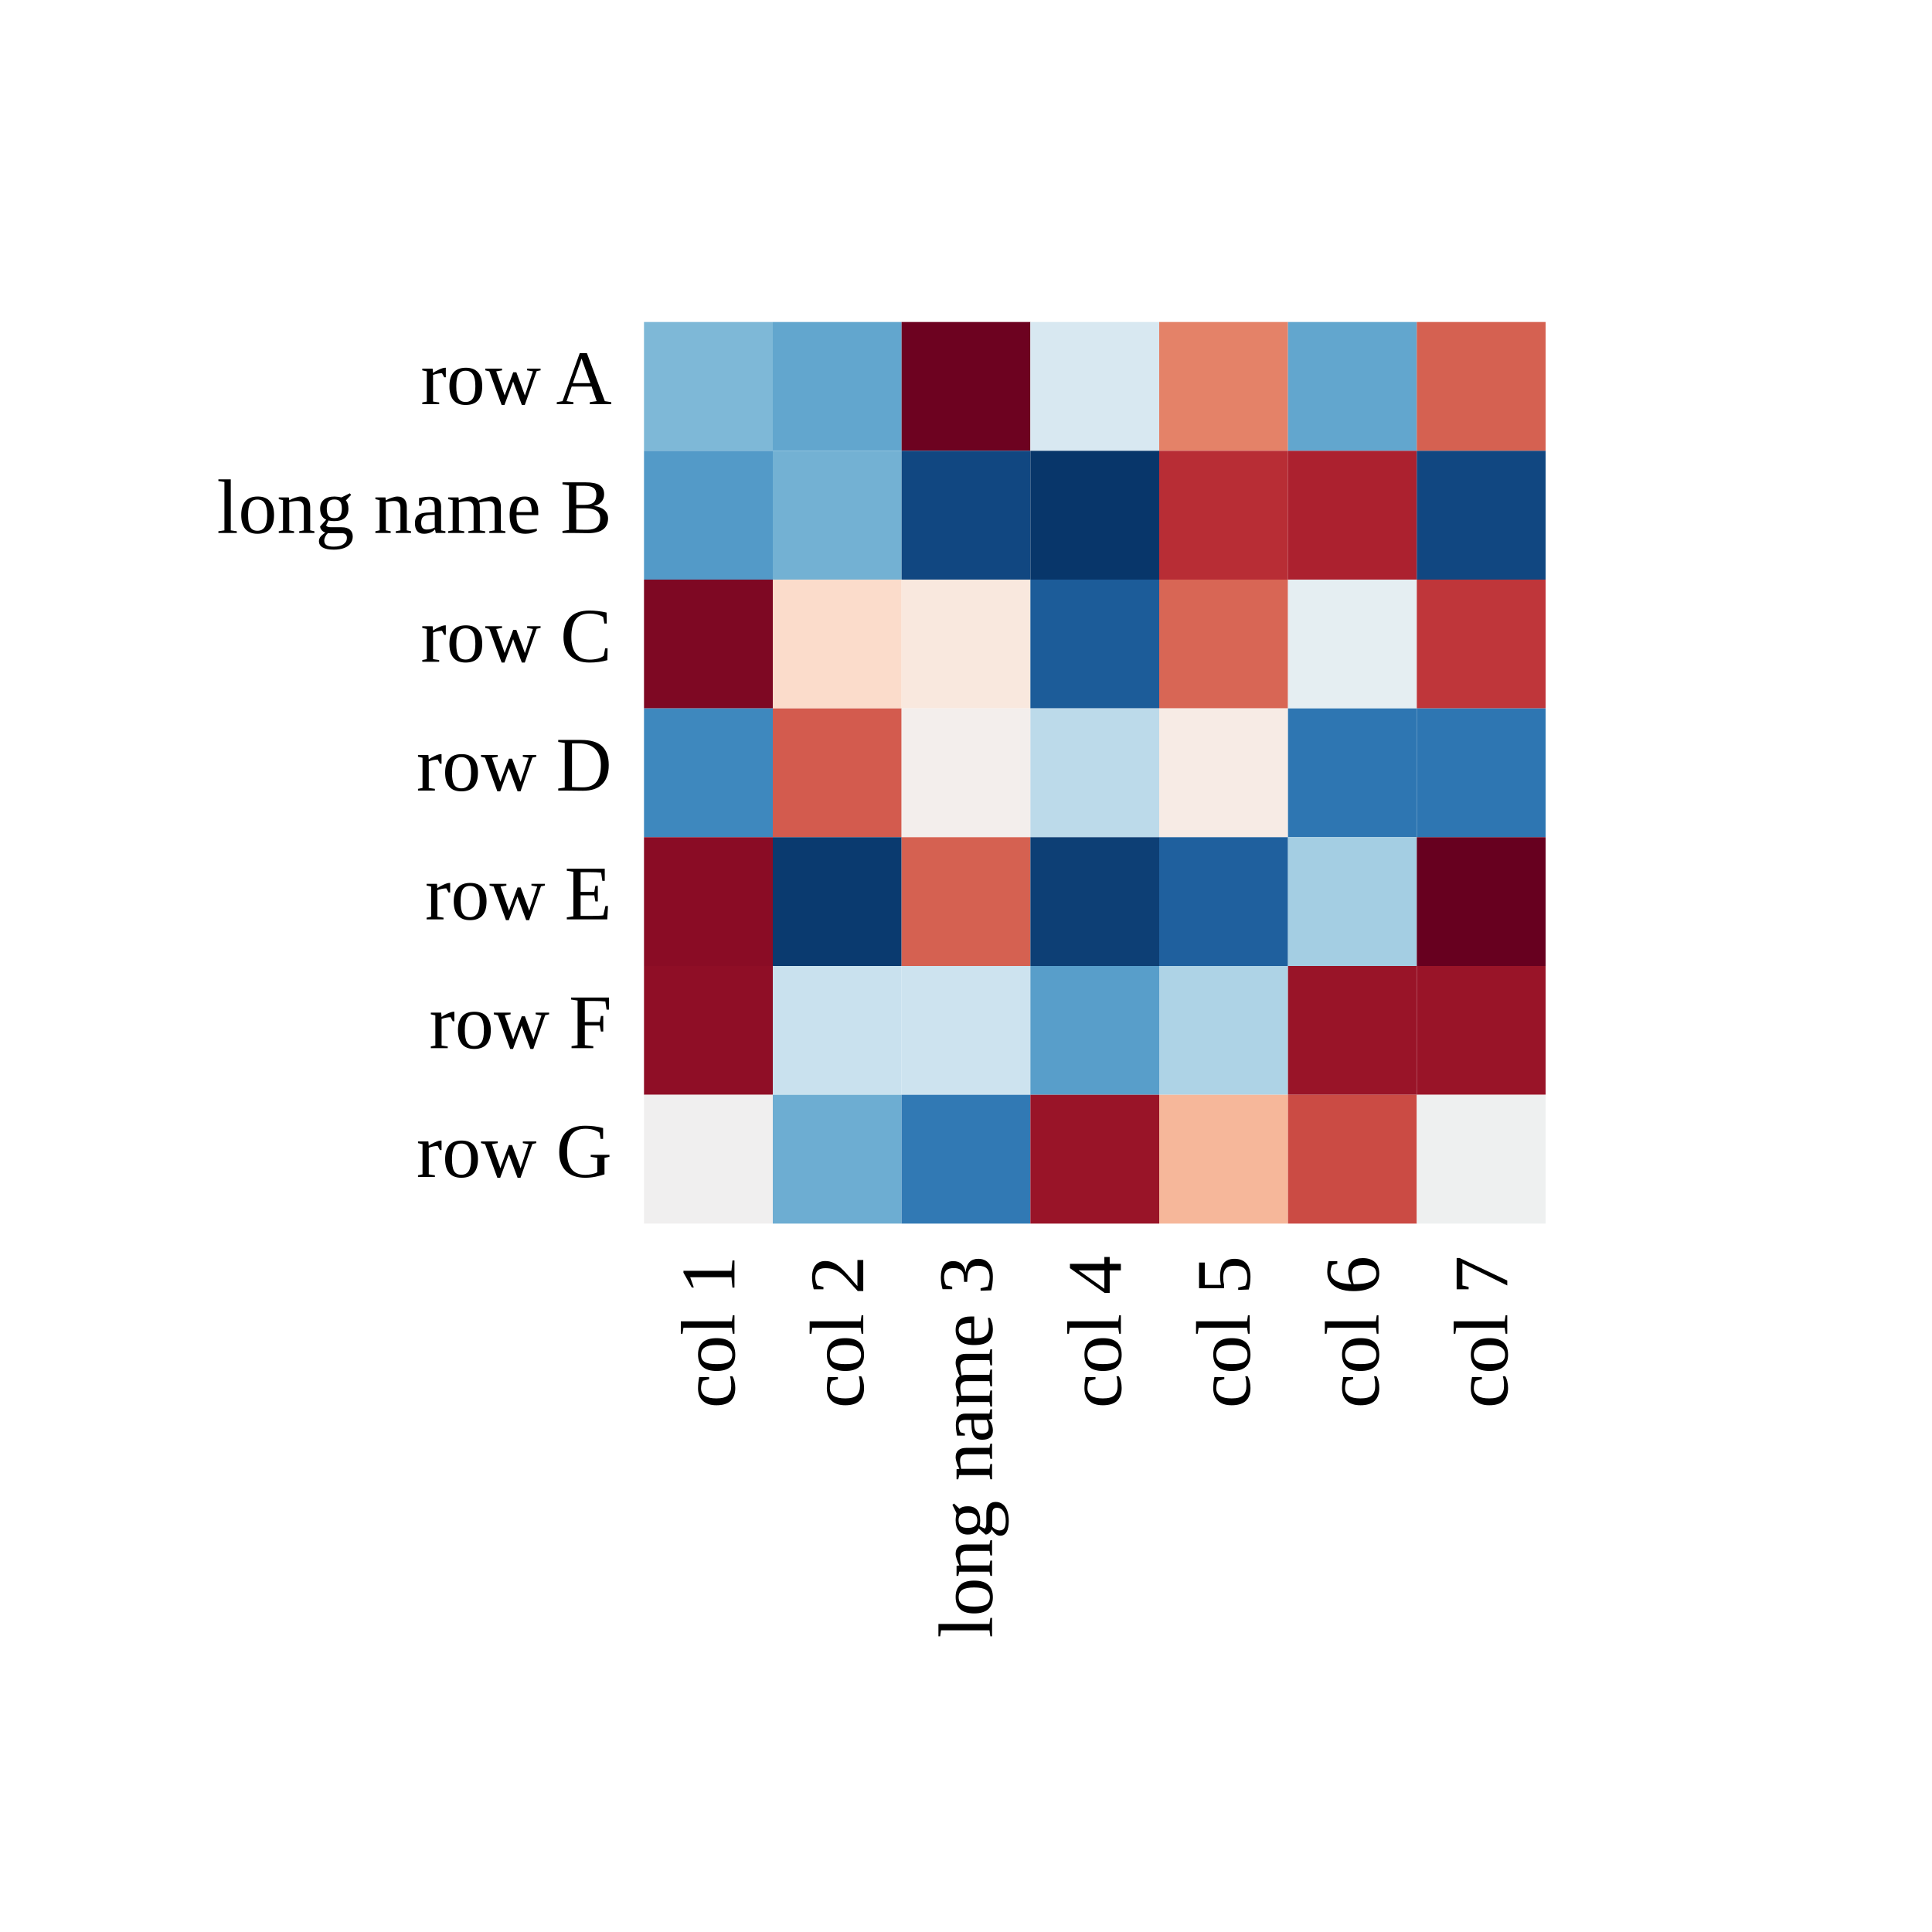
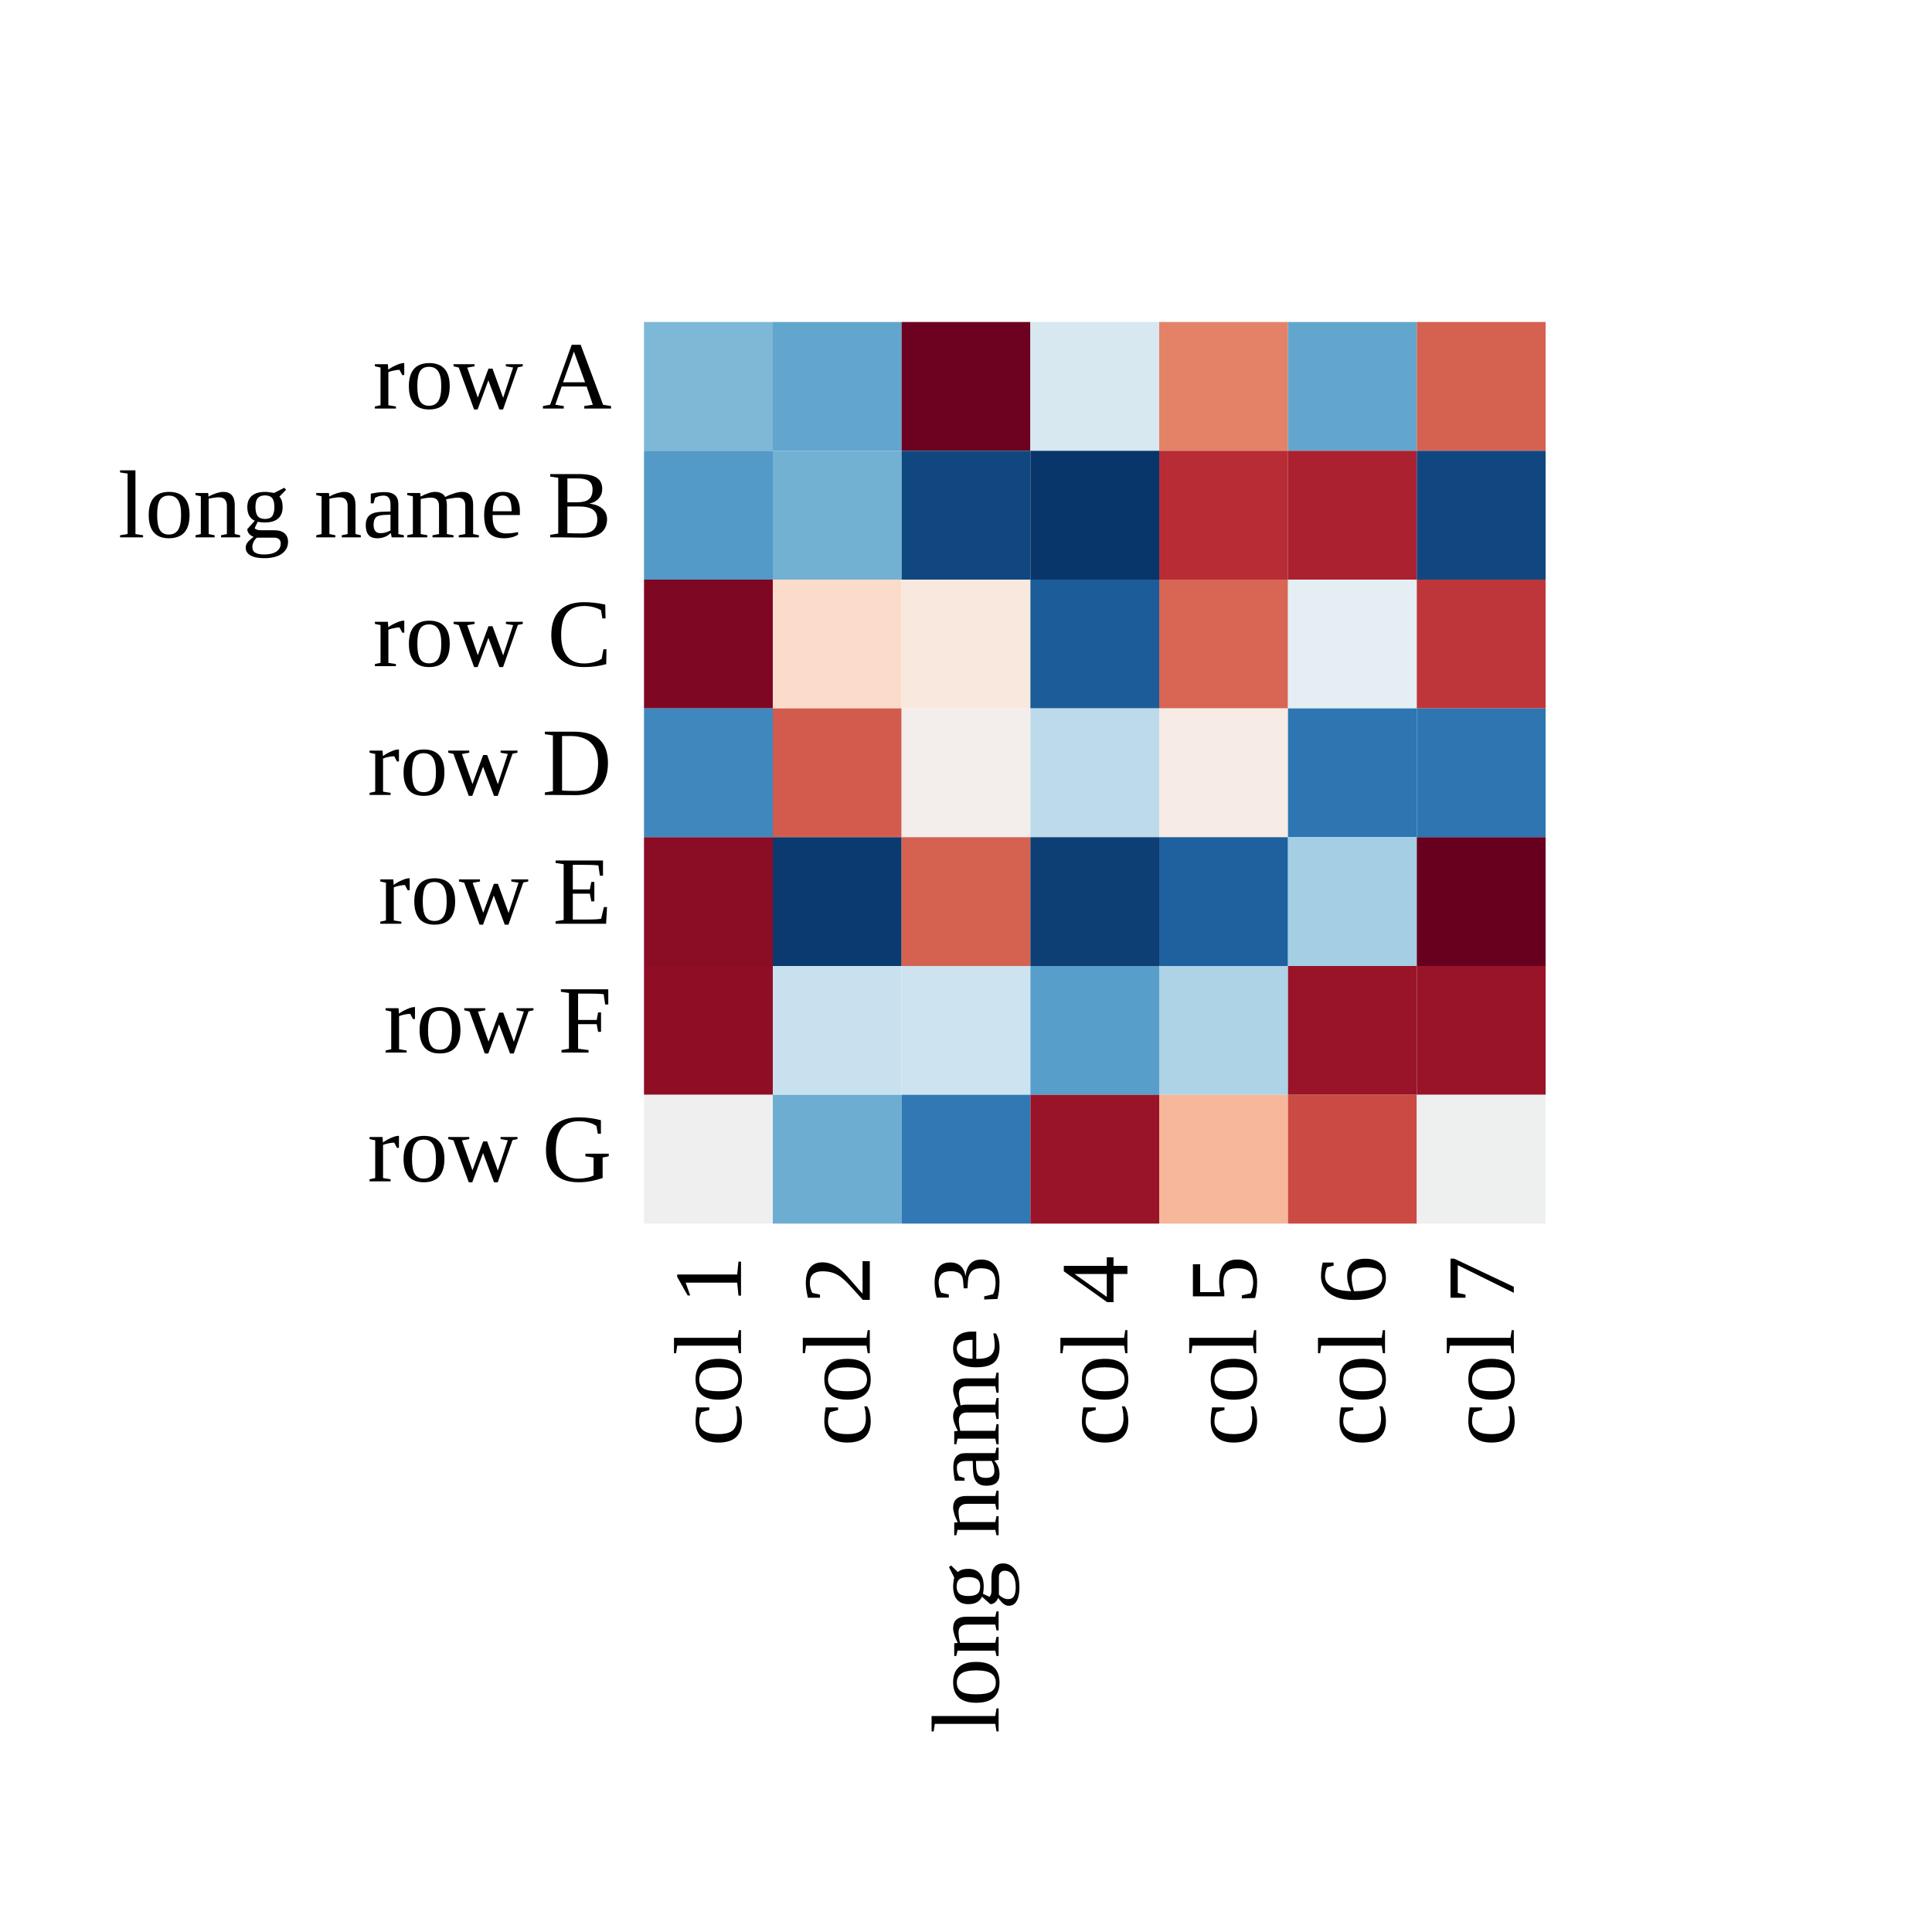
<svg xmlns="http://www.w3.org/2000/svg" width="300" height="300" viewBox="0 0 300 300">
  <g id="heatmap:heatmap">
    <g id="heatmap:boxes">
      <rect id="heatmap:0:0" x="100" y="50" width="20" height="20" style="fill:#7EB8D7;" />
      <rect id="heatmap:0:1" x="120" y="50" width="20" height="20" style="fill:#62A6CE;" />
      <rect id="heatmap:0:2" x="140" y="50" width="20" height="20" style="fill:#6D0220;" />
      <rect id="heatmap:0:3" x="160" y="50" width="20" height="20" style="fill:#D8E8F1;" />
      <rect id="heatmap:0:4" x="180" y="50" width="20" height="20" style="fill:#E48268;" />
      <rect id="heatmap:0:5" x="200" y="50" width="20" height="20" style="fill:#62A6CE;" />
      <rect id="heatmap:0:6" x="220" y="50" width="20" height="20" style="fill:#D56151;" />
      <rect id="heatmap:1:0" x="100" y="70" width="20" height="20" style="fill:#539AC8;" />
      <rect id="heatmap:1:1" x="120" y="70" width="20" height="20" style="fill:#73B1D3;" />
      <rect id="heatmap:1:2" x="140" y="70" width="20" height="20" style="fill:#114781;" />
      <rect id="heatmap:1:3" x="160" y="70" width="20" height="20" style="fill:#08366A;" />
      <rect id="heatmap:1:4" x="180" y="70" width="20" height="20" style="fill:#B82D35;" />
      <rect id="heatmap:1:5" x="200" y="70" width="20" height="20" style="fill:#AC212F;" />
      <rect id="heatmap:1:6" x="220" y="70" width="20" height="20" style="fill:#114781;" />
      <rect id="heatmap:2:0" x="100" y="90" width="20" height="20" style="fill:#7E0823;" />
      <rect id="heatmap:2:1" x="120" y="90" width="20" height="20" style="fill:#FBDCCB;" />
      <rect id="heatmap:2:2" x="140" y="90" width="20" height="20" style="fill:#F9E8DE;" />
      <rect id="heatmap:2:3" x="160" y="90" width="20" height="20" style="fill:#1C5C99;" />
      <rect id="heatmap:2:4" x="180" y="90" width="20" height="20" style="fill:#D86655;" />
      <rect id="heatmap:2:5" x="200" y="90" width="20" height="20" style="fill:#E5EEF2;" />
      <rect id="heatmap:2:6" x="220" y="90" width="20" height="20" style="fill:#BF363A;" />
      <rect id="heatmap:3:0" x="100" y="110" width="20" height="20" style="fill:#3E88BE;" />
      <rect id="heatmap:3:1" x="120" y="110" width="20" height="20" style="fill:#D35B4E;" />
      <rect id="heatmap:3:2" x="140" y="110" width="20" height="20" style="fill:#F3EEEC;" />
      <rect id="heatmap:3:3" x="160" y="110" width="20" height="20" style="fill:#BCDAEA;" />
      <rect id="heatmap:3:4" x="180" y="110" width="20" height="20" style="fill:#F7EBE5;" />
      <rect id="heatmap:3:5" x="200" y="110" width="20" height="20" style="fill:#2E76B2;" />
      <rect id="heatmap:3:6" x="220" y="110" width="20" height="20" style="fill:#2E76B2;" />
      <rect id="heatmap:4:0" x="100" y="130" width="20" height="20" style="fill:#8A0C25;" />
      <rect id="heatmap:4:1" x="120" y="130" width="20" height="20" style="fill:#0A3A6F;" />
      <rect id="heatmap:4:2" x="140" y="130" width="20" height="20" style="fill:#D56151;" />
      <rect id="heatmap:4:3" x="160" y="130" width="20" height="20" style="fill:#0D3F75;" />
      <rect id="heatmap:4:4" x="180" y="130" width="20" height="20" style="fill:#1F609E;" />
      <rect id="heatmap:4:5" x="200" y="130" width="20" height="20" style="fill:#A4CEE3;" />
      <rect id="heatmap:4:6" x="220" y="130" width="20" height="20" style="fill:#67001F;" />
      <rect id="heatmap:5:0" x="100" y="150" width="20" height="20" style="fill:#8F0E26;" />
      <rect id="heatmap:5:1" x="120" y="150" width="20" height="20" style="fill:#C9E1EE;" />
      <rect id="heatmap:5:2" x="140" y="150" width="20" height="20" style="fill:#CDE3EF;" />
      <rect id="heatmap:5:3" x="160" y="150" width="20" height="20" style="fill:#589ECA;" />
      <rect id="heatmap:5:4" x="180" y="150" width="20" height="20" style="fill:#AED3E6;" />
      <rect id="heatmap:5:5" x="200" y="150" width="20" height="20" style="fill:#991428;" />
      <rect id="heatmap:5:6" x="220" y="150" width="20" height="20" style="fill:#991428;" />
      <rect id="heatmap:6:0" x="100" y="170" width="20" height="20" style="fill:#F0EFEF;" />
      <rect id="heatmap:6:1" x="120" y="170" width="20" height="20" style="fill:#6DADD2;" />
      <rect id="heatmap:6:2" x="140" y="170" width="20" height="20" style="fill:#3179B4;" />
      <rect id="heatmap:6:3" x="160" y="170" width="20" height="20" style="fill:#991428;" />
      <rect id="heatmap:6:4" x="180" y="170" width="20" height="20" style="fill:#F6B79A;" />
      <rect id="heatmap:6:5" x="200" y="170" width="20" height="20" style="fill:#CB4B44;" />
      <rect id="heatmap:6:6" x="220" y="170" width="20" height="20" style="fill:#EEF0F0;" />
    </g>
-     <g id="heatmap:rows">
-       <text id="heatmap:r0" x="95" y="60" style="text-anchor:end;dominant-baseline:middle;">row A</text>
-       <text id="heatmap:r1" x="95" y="80" style="text-anchor:end;dominant-baseline:middle;">long name B</text>
-       <text id="heatmap:r2" x="95" y="100" style="text-anchor:end;dominant-baseline:middle;">row C</text>
-       <text id="heatmap:r3" x="95" y="120" style="text-anchor:end;dominant-baseline:middle;">row D</text>
-       <text id="heatmap:r4" x="95" y="140" style="text-anchor:end;dominant-baseline:middle;">row E</text>
-       <text id="heatmap:r5" x="95" y="160" style="text-anchor:end;dominant-baseline:middle;">row F</text>
-       <text id="heatmap:r6" x="95" y="180" style="text-anchor:end;dominant-baseline:middle;">row G</text>
+     <g id="heatmap:rows" style="text-anchor:end;font-size:15;">
+       <text id="heatmap:r0" x="95" y="60" style="dominant-baseline:middle;">row A</text>
+       <text id="heatmap:r1" x="95" y="80" style="dominant-baseline:middle;">long name B</text>
+       <text id="heatmap:r2" x="95" y="100" style="dominant-baseline:middle;">row C</text>
+       <text id="heatmap:r3" x="95" y="120" style="dominant-baseline:middle;">row D</text>
+       <text id="heatmap:r4" x="95" y="140" style="dominant-baseline:middle;">row E</text>
+       <text id="heatmap:r5" x="95" y="160" style="dominant-baseline:middle;">row F</text>
+       <text id="heatmap:r6" x="95" y="180" style="dominant-baseline:middle;">row G</text>
    </g>
-     <g id="heatmap:cols">
-       <text id="heatmap:c0" x="110" y="195" style="text-anchor:end;dominant-baseline:central;" transform="rotate(-90 110 195)">col 1</text>
-       <text id="heatmap:c1" x="130" y="195" style="text-anchor:end;dominant-baseline:central;" transform="rotate(-90 130 195)">col 2</text>
-       <text id="heatmap:c2" x="150" y="195" style="text-anchor:end;dominant-baseline:central;" transform="rotate(-90 150 195)">long name 3</text>
-       <text id="heatmap:c3" x="170" y="195" style="text-anchor:end;dominant-baseline:central;" transform="rotate(-90 170 195)">col 4</text>
-       <text id="heatmap:c4" x="190" y="195" style="text-anchor:end;dominant-baseline:central;" transform="rotate(-90 190 195)">col 5</text>
-       <text id="heatmap:c5" x="210" y="195" style="text-anchor:end;dominant-baseline:central;" transform="rotate(-90 210 195)">col 6</text>
-       <text id="heatmap:c6" x="230" y="195" style="text-anchor:end;dominant-baseline:central;" transform="rotate(-90 230 195)">col 7</text>
+     <g id="heatmap:cols" style="text-anchor:end;font-size:15;">
+       <text id="heatmap:c0" x="110" y="195" style="dominant-baseline:central;" transform="rotate(-90 110 195)">col 1</text>
+       <text id="heatmap:c1" x="130" y="195" style="dominant-baseline:central;" transform="rotate(-90 130 195)">col 2</text>
+       <text id="heatmap:c2" x="150" y="195" style="dominant-baseline:central;" transform="rotate(-90 150 195)">long name 3</text>
+       <text id="heatmap:c3" x="170" y="195" style="dominant-baseline:central;" transform="rotate(-90 170 195)">col 4</text>
+       <text id="heatmap:c4" x="190" y="195" style="dominant-baseline:central;" transform="rotate(-90 190 195)">col 5</text>
+       <text id="heatmap:c5" x="210" y="195" style="dominant-baseline:central;" transform="rotate(-90 210 195)">col 6</text>
+       <text id="heatmap:c6" x="230" y="195" style="dominant-baseline:central;" transform="rotate(-90 230 195)">col 7</text>
    </g>
  </g>
</svg>
